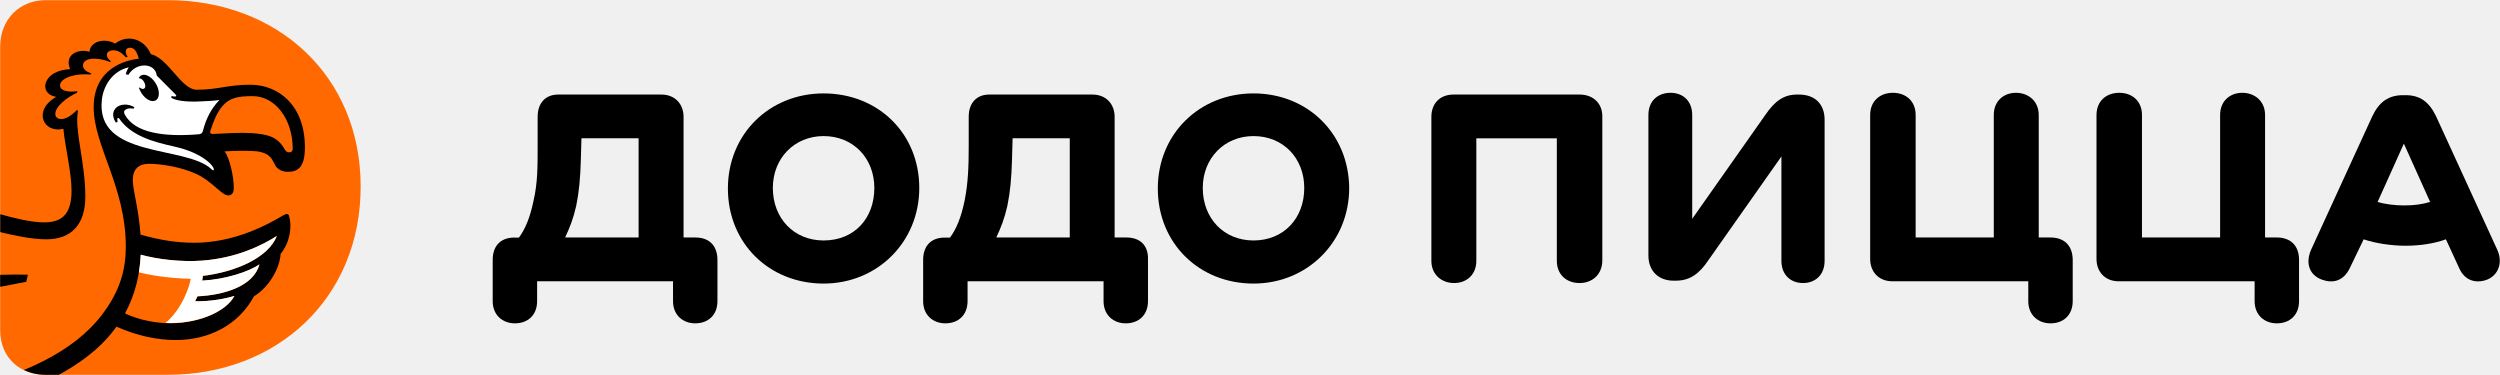
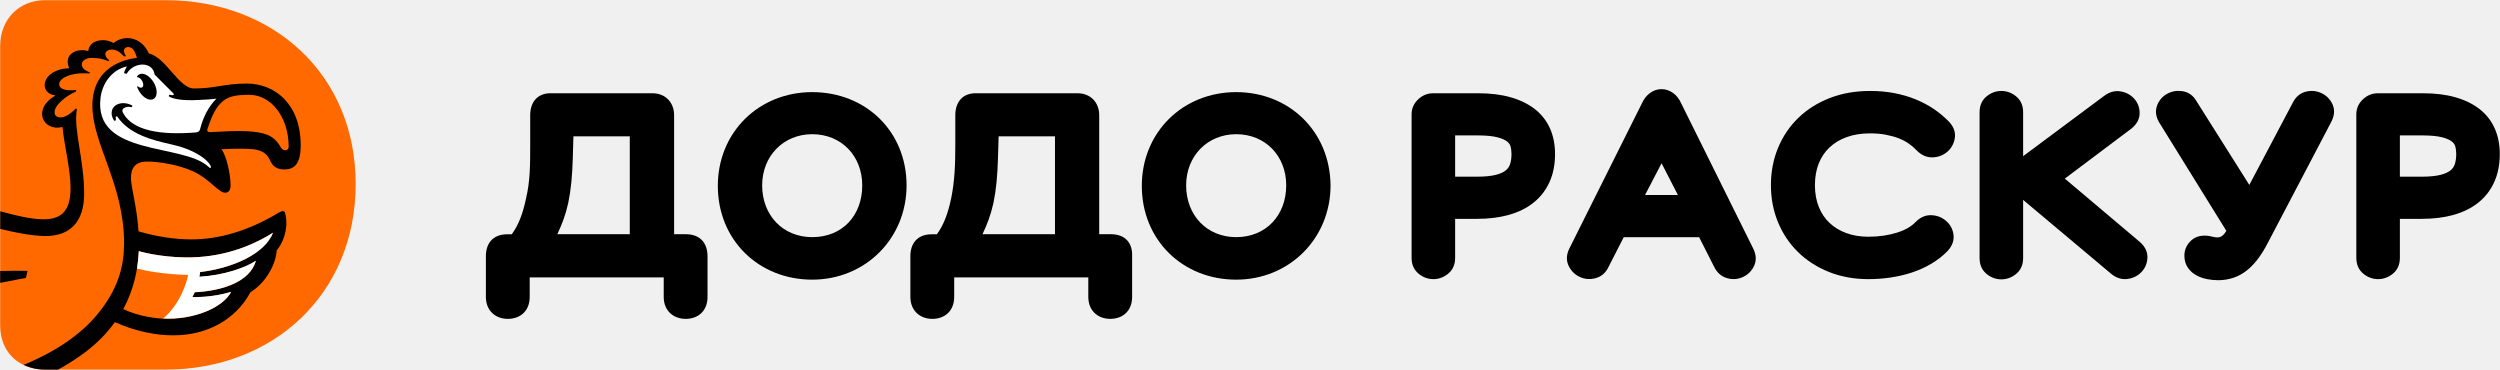
- <svg xmlns="http://www.w3.org/2000/svg" version="1.1" id="Layer_1" x="0px" y="0px" viewBox="0 0 2847.6 427.1" style="enable-background:new 0 0 2847.6 427.1;" xml:space="preserve">
+ <svg xmlns="http://www.w3.org/2000/svg" version="1.1" id="Layer_1" x="0px" y="0px" viewBox="0 0 2887.52 427.1" style="enable-background:new 0 0 2887.52 427.1;" xml:space="preserve">
  <style type="text/css">
	.st0{fill:#FF6900;}
	.st1{fill:#FFFFFF;}
</style>
  <g>
    <g>
      <path class="st0" d="M191.1,0.2c124.2,0,219.7,85.5,219.7,212.3c0,127.5-95.4,214.4-219.7,214.4H51.7c-28.1,0-51.5-18.6-51.5-51    V53.3c0-32.4,23.3-53.1,51.5-53.1H191.1z" />
      <path d="M67.1,426.9c35.6-19.7,53.3-37.8,65.6-54.8c23.9,10.6,46.8,15.2,67.5,15.2c38.8,0,71.9-17.9,89.1-49.8    c17.7-10.7,29.5-32.6,30.3-48.2c11.1-13.9,13.1-31.5,9.7-43.3c-0.8-2.8-3.1-2.9-7.1-0.5c-35,21-68.8,31-101.1,31    c-19.6,0-39.7-3.1-61.1-9.3c-1.5-22.9-6.2-42.1-8-53.8c-2.5-15.4,1.1-26.8,17.9-26.8c12.4,0,35.3,3.1,53.6,11.5    c18.1,8.2,28.9,24.5,36.5,24.5c3.1,0,6.3-1.9,6.3-8.4c0-13.1-4.7-34.3-10.5-41.8c17-1,30.5-0.8,38,0.1    c15.8,2.7,16.5,10.7,19.7,15.8c3.1,5.2,8.4,7.4,14.7,7.4c11.8,0,19.1-6.1,19.1-27.9c0-48.1-30.3-71.3-62.2-71.3    c-26.1,0-36.2,5.7-61,5.7c-17.6,0-32.2-35.8-52.2-40.5c-8.8-19.6-28.6-21.9-40.8-12c-11.1-6.7-28.4-3.1-29.1,9.3    C89.3,55.1,72.8,62,79.9,78.8c-31.2,0.9-37,28.4-15.8,31.5c-27.2,15.4-14.8,42,8.1,36.4c1.6,18.9,9.3,49.4,9.3,70.5    c0,29.3-13.3,36.1-31.5,36.1c-14.4,0-35.4-5.2-49.7-9.3v20.4c14.5,3.6,36.1,8.2,52.4,8.2c28.6,0,44.5-16.8,44.5-48.8    c0-39.3-12.6-75-8.4-97.4l-1-1.3c-14.3,14.9-23.6,11-24.6,6.2c-2-9.6,14.7-21.4,24.3-25.5c0.2-0.6,0.4-1.3,0.7-2    c-9,1.4-19.5,0.2-19.8-6.2C67.8,90,83,83.2,103,84.9c0.4-0.3,0.8-0.6,1.2-1c-1.3-0.5-2.6-1.1-4.3-2c-5.2-2.7-6.4-7.1-4.7-10.3    c1.8-3.5,7.5-4.9,12.1-4.8c7.2,0.2,13.3,1.9,17.7,3.7c0.5-0.2,1-0.4,1.5-0.6c-1.7-1.3-3.1-2.7-3.9-4.1c-1.2-2.1-1.5-5,0.9-6.9    c2.8-2.2,9.9-3,16.3,2.8c1.3,1.2,2.4,2.4,3.5,3.5c0.7-0.1,1.4-0.3,2.2-0.4c-1.1-1.6-1.9-3.3-2.2-4.9c-0.4-2.2,0.3-4.5,2.9-5.3    c2.8-0.9,6.3,0.5,8.1,3.2c2,2.9,3.1,6.4,3.9,9c-14.1,1.6-51.5,10.2-51.5,55.4c0,44.1,36.6,90.4,36.6,158.7    c-0.1,24.8-5.5,49.7-28,78.7c-17.4,22.4-45,44-88,61.8c7.4,3.6,15.9,5.5,24.8,5.5L67.1,426.9L67.1,426.9z M239.4,149.6    c4.3-12.8,8.1-22.5,15-29.9c7.4-7.8,15.5-10.2,33.5-10.2c24.8,0,45.5,25.1,45.5,60.1c0,5.2-7,5.2-9.2,0.4    c-8.4-14.9-19.9-17-37.8-18.4c-13.3-0.8-29.3,0.3-43.9,1C239.7,152.7,239,150.8,239.4,149.6z M160.3,290.1    c19.6,5.4,46.7,8.4,69.2,6.8c39.5-2.8,69.2-17.5,85.9-28.2c-10,25.3-47.7,41.1-84.2,45.6c-0.2,1.8-0.5,3.6-0.8,5.4    c27.4-1.5,53.4-10.4,65.2-18.5c-6.7,24.9-40.2,35-70.6,36.4c-0.9,2-1.8,3.8-2.7,5.6c17.7,0.3,34.7-3,44.8-6.1    c-9.1,17.4-40.5,31.1-72.4,31.1c-15.7,0-35.3-3.1-52.3-11.2C154.6,334.4,159.3,311.4,160.3,290.1z" />
      <path d="M0.2,326.7c15-3,29.7-5.7,29.7-5.7l1.9-8.1c-6.8-0.3-20.2-0.2-31.6,0.1C0.2,313,0.2,326.7,0.2,326.7z" />
      <path class="st1" d="M161.7,85.5c5.2-1.8,12.8,3.4,16.8,11.5c4,8.1,3,16.1-2.2,17.8c-5.2,1.8-12.7-3.3-16.7-11.5    c-0.5-1.1-1-2.2-1.3-3.3l0.9-0.3c1.7,1.6,3.7,2,5,1.2c1.8-1.2,1.6-4.4,0.1-7.2c-1.1-2.3-3.7-4.7-5.8-4.5l-0.4-0.5    C158.9,87.3,160.1,86.1,161.7,85.5 M198.4,166.9c-23.4-5.2-49.1-12-62.8-32.1c-0.3-0.4-0.7-0.5-1.2-0.4c-0.4,0.1-0.7,0.5-0.8,1    c0,1.1,0.1,2.3,0.3,3.5l-1.9,0.7c-3.6-5.1-4.3-11.3-0.8-15.7c5.2-6.4,15.6-5.7,21.8-1.8l-0.8,1.7c-3.3-0.6-6.5-0.6-9,1    c-2.1,1.3-2.4,3.2-1.1,5.6c11.4,21.1,44.4,25.7,83.6,22.6c4.1-0.3,5-2.1,5.5-4.1c3.4-13.6,9.6-25.7,18.8-35    c-7.2,1-13.8,1.2-19.6,1.5c-20.3,1.3-31.9-1.4-35.5-4.3l0.7-1.8c2.2,0.7,4.4,0.9,4.9,0.3c0.6-0.9,0.1-1.4-0.8-2.3    c-3.8-3.6-21.1-21.3-21.1-21.2c-1.9-15-23.7-15.5-32.4-0.8l-3-0.8c0.9-3.2,2.2-5.9,3.4-7.8c-18.2,4.1-28.6,20.5-30.5,36.3    c-8.1,67.9,94.9,52.2,124.4,79.4c0.6,0.4,2,2.4,3,1.2C244.8,190.1,231.8,174.3,198.4,166.9" />
      <path class="st1" d="M315.4,268.7c-16.7,10.7-46.4,25.5-85.9,28.2c-22.5,1.6-49.6-1.3-69.2-6.8c-0.3,6.5-1,13.3-2.1,20.1    c11,2.8,30.7,6.6,59.1,7.4c-1.3,7.6-9,33.5-28.8,50.3c36.1,1.5,68.9-12.5,78.5-30.9c-10.1,3.2-27.1,6.5-44.8,6.1    c0.9-1.7,1.8-3.6,2.7-5.6c30.4-1.4,63.9-11.5,70.6-36.4c-11.8,8.1-37.8,17-65.2,18.5c0.3-1.7,0.6-3.5,0.8-5.4    C267.7,309.8,305.4,294,315.4,268.7z" />
    </g>
    <g>
      <g>
-         <path d="M2844.5,284.5l-69.8-152.2c-8-16.6-18.6-23.9-34.6-23.9h-2.7c-16.6,0-27.2,7.3-35.2,23.9l-69.8,152.2     c-6.6,15.3-2,28.6,12,33.9c12.6,4.7,24.6,2,31.9-12.6l16-33.2c14,4.7,31.9,7.3,47.8,7.3c17.3,0,33.2-2.7,45.9-7.3l15.3,33.2     c6.6,14.6,19.9,17.3,31.9,12.6C2845.8,313.1,2851.1,299.1,2844.5,284.5z M2738.8,234c-10.6,0-21.9-1.3-30.6-4l29.9-66.4     l29.9,66.4C2759.4,232.7,2749.5,234,2738.8,234z" />
-         <path d="M2593.3,270.5H2580V131c0-16-12-25.3-25.9-25.3c-14,0-25.3,9.3-25.3,25.3v139.5h-89V131c0-16-11.3-25.3-25.9-25.3     c-14.6,0-25.9,9.3-25.9,25.3v164.1c0,14,9.3,25.3,25.3,25.3h154.8V343c0,16,11.3,25.3,25.3,25.3c14.6,0,25.3-9.3,25.3-25.3v-47.2     C2618.6,279.2,2608.6,270.5,2593.3,270.5" />
-         <path d="M2335.5,270.5h-13.3V131c0-16-12-25.3-25.9-25.3c-14,0-25.3,9.3-25.3,25.3v139.5h-89V131c0-16-11.3-25.3-25.9-25.3     s-25.9,9.3-25.9,25.3v164.1c0,14,9.3,25.3,25.3,25.3h154.8V343c0,16,11.3,25.3,25.3,25.3c14.6,0,25.3-9.3,25.3-25.3v-47.2     C2360.7,279.2,2350.8,270.5,2335.5,270.5" />
-         <path d="M2049.1,107.7h-2c-15.3,0-25.3,7.3-35.9,22.6l-83.7,118.9V131c0-16-10.6-25.3-24.6-25.3c-14.6,0-25.3,9.3-25.3,25.3     v160.1c0,17.3,11.3,28.6,28.6,28.6h2.7c16,0,26.6-8,36.5-22.6l83.7-118.9v118.9c0,16,10.6,25.3,24.6,25.3     c14,0,24.6-9.3,24.6-25.3V136.3C2078.3,119,2067.7,107.7,2049.1,107.7" />
-         <path d="M1799.2,107.7h-143.5c-16.6,0-25.3,11.3-25.3,25.3v164.1c0,16,12,25.3,25.9,25.3c14,0,25.3-9.3,25.3-25.3V157.6h91.7     v139.5c0,16,11.3,25.3,25.9,25.3c14,0,25.9-9.3,25.9-25.9V132.3C1825.2,119,1815.9,107.7,1799.2,107.7" />
+         <path d="M1630.4 297.78Q1630.4 309.85 1639.05 316.57Q1646.54 322.4 1655.55 322.4Q1664.56 322.4 1672.05 316.57Q1680.7 309.85 1680.7 297.78V252.77H1705.98Q1726.37 252.77 1742.61 248.22Q1759.48 243.48 1771.28 234.04Q1783.39 224.35 1789.8 210.06Q1796.09 196.02 1796.09 177.85Q1796.09 161.6 1790.33 148.52Q1784.39 135.04 1772.53 125.83Q1761.14 116.98 1744.48 112.26Q1728.37 107.7 1706.98 107.7H1655.55Q1645.47 107.7 1638.07 114.67Q1630.4 121.88 1630.4 132.06ZM1680.7 204.06V156.41H1706.98Q1721.32 156.41 1729.72 158.63Q1737.28 160.63 1740.84 163.53Q1743.69 165.86 1744.51 168.59Q1745.79 172.85 1745.79 177.85Q1745.79 184.76 1744.03 189.92Q1742.65 193.94 1739.18 196.78Q1735.21 200.03 1727.8 201.93Q1719.46 204.06 1705.98 204.06H1680.7Z" />
+         <path d="M1979.71 307.89Q1984.91 318.58 1995.02 321.33Q2004.13 323.82 2012.51 320.22Q2020.87 316.63 2025.3 308.47Q2030.47 298.94 2025.39 287.93Q2025.33 287.8 2025.27 287.67L1941.86 119.51Q1938.45 111.8 1932.61 107.56Q1926.26 102.96 1919.02 102.96Q1911.7 102.96 1905.44 107.66Q1899.84 111.85 1896.49 119.21L1812.42 287.41Q1812.35 287.54 1812.29 287.68Q1807.21 298.66 1812.38 308.21Q1816.76 316.31 1825.01 320.02Q1833.41 323.8 1842.71 321.34Q1853.04 318.6 1857.99 308.08L1875.41 273.98H1962.51L1979.71 307.89ZM1900.04 225.24 1919.11 188.55 1938 225.24H1900.04Z" />
+         <path d="M2249.83 289.55Q2257.93 280.48 2256.16 270.12Q2254.59 260.91 2247.5 254.92Q2240.66 249.13 2231.38 248.57Q2220.87 247.94 2212.53 256.41Q2208.87 260.28 2203.78 263.21Q2198.34 266.35 2191.41 268.57Q2184.25 270.88 2175.85 272.15Q2167.4 273.42 2157.91 273.42Q2143.86 273.42 2132.36 269.17Q2121.1 264.99 2113.1 257.45Q2105.2 250 2100.77 239.1Q2096.26 227.99 2096.26 213.86Q2096.26 199.72 2100.75 188.6Q2105.15 177.73 2113.23 170.16Q2121.42 162.5 2133.02 158.32Q2144.92 154.03 2160.03 154.03Q2169.73 154.03 2177.95 155.58Q2186.21 157.13 2192.94 159.71Q2199.38 162.19 2204.48 165.74Q2209.73 169.39 2213.8 173.72Q2222.24 182.33 2232.88 181.73Q2242.4 181.19 2249.17 175.28Q2255.95 169.36 2257.68 160.39Q2259.71 149.8 2251.12 140.58Q2243.3 132.52 2233.71 126.01Q2224.11 119.49 2212.68 114.8Q2201.27 110.11 2188.06 107.58Q2174.91 105.05 2160.03 105.05Q2134.45 105.05 2113.39 113.24Q2092.2 121.48 2077.08 136.14Q2061.92 150.83 2053.65 170.82Q2045.43 190.74 2045.43 213.86Q2045.43 236.73 2053.55 256.51Q2061.71 276.34 2076.62 291.02Q2091.51 305.67 2112.31 314.05Q2133.06 322.4 2157.91 322.4Q2171.09 322.4 2183.72 320.53Q2196.48 318.64 2208.13 314.8Q2219.97 310.89 2230.42 304.76Q2241.12 298.49 2249.53 289.87Q2249.69 289.72 2249.83 289.55Z" />
+         <path d="M2336.73 129.65Q2336.73 117.57 2328.07 110.85Q2320.58 105.05 2311.58 105.05Q2302.58 105.05 2295.09 110.85Q2286.43 117.57 2286.43 129.65V298.04Q2286.43 310.11 2295.08 316.84Q2302.57 322.66 2311.58 322.66Q2320.59 322.66 2328.08 316.84Q2336.73 310.11 2336.73 298.04V230.9L2438 315.89Q2446.94 323.56 2457.32 322.19Q2466.6 320.97 2472.9 314.71Q2479.4 308.26 2480.22 298.89Q2481.16 288.23 2472.01 279.87Q2471.86 279.74 2471.71 279.61L2384.87 206.29L2461.76 148.52Q2461.96 148.37 2462.14 148.22Q2471.68 140.32 2471.28 129.71Q2470.93 120.3 2464.65 113.6Q2458.64 107.17 2449.44 105.59Q2439.22 103.84 2429.87 111.07L2336.73 180.36Z" />
+         <path d="M2562 323.64Q2571.31 323.64 2579.73 320.8Q2588.32 317.9 2595.73 311.85Q2602.72 306.14 2608.74 297.92Q2614.49 290.07 2619.84 279.58L2692.93 140.2Q2698.5 129.05 2693.54 119.42Q2689.32 111.21 2681.02 107.44Q2672.8 103.7 2663.77 105.77Q2653.47 108.14 2648.11 118.76L2597.98 213.59L2537.28 117.36Q2531.4 106.91 2520.67 105.31Q2511.49 103.94 2503.62 108.05Q2495.45 112.32 2491.85 120.87Q2487.72 130.67 2493.68 141.1Q2493.77 141.25 2493.86 141.4L2571.47 266.68Q2570.29 268.59 2569.07 270.04Q2567.66 271.72 2566.34 272.62Q2565.15 273.43 2563.88 273.82Q2562.57 274.22 2560.84 274.22Q2559.74 274.22 2558.66 274.04Q2557.23 273.81 2556.01 273.5Q2553.96 272.97 2551.77 272.6Q2549.14 272.15 2546.38 272.15Q2535.76 272.15 2529.18 279.42Q2522.98 286.25 2522.98 295.42Q2522.98 303.39 2527.19 309.45Q2530.99 314.92 2537.2 318.21Q2542.54 321.04 2549.17 322.38Q2555.38 323.64 2562 323.64Z" />
+         <path d="M2721.58 297.78Q2721.58 309.85 2730.22 316.57Q2737.71 322.4 2746.73 322.4Q2755.74 322.4 2763.23 316.57Q2771.88 309.85 2771.88 297.78V252.77H2797.15Q2817.55 252.77 2833.78 248.22Q2850.66 243.48 2862.46 234.04Q2874.56 224.35 2880.97 210.06Q2887.27 196.02 2887.27 177.85Q2887.27 161.6 2881.5 148.52Q2875.57 135.04 2863.71 125.83Q2852.32 116.98 2835.66 112.26Q2819.54 107.7 2798.16 107.7H2746.73Q2736.65 107.7 2729.24 114.67Q2721.58 121.88 2721.58 132.06ZM2771.88 204.06V156.41H2798.16Q2812.5 156.41 2820.9 158.63Q2828.46 160.63 2832.01 163.53Q2834.87 165.86 2835.69 168.59Q2836.97 172.85 2836.97 177.85Q2836.97 184.76 2835.21 189.92Q2833.83 193.94 2830.36 196.78Q2826.39 200.03 2818.97 201.93Q2810.63 204.06 2797.15 204.06H2771.88Z" />
      </g>
      <g>
        <path d="M1427.8,106.4c-61.8,0-109,46.5-109,108.3c0,62.5,47.2,108.3,109,108.3c61.1,0,109-47.2,109-109     C1536.1,151.6,1488.9,106.4,1427.8,106.4z M1427.8,273.9c-33.9,0-57.8-25.3-57.8-59.8c0-33.9,24.6-59.1,57.8-59.1     c33.9,0,57.8,25.3,57.8,59.1C1485.6,248.6,1462.3,273.9,1427.8,273.9z" />
        <path d="M1282.9,270.5h-13.3V133c0-14-9.3-25.3-25.3-25.3h-117.6c-14,0-23.3,9.3-23.3,25.3v33.2c0,23.9-0.7,42.5-4.7,62.5     c-4,19.3-9.3,31.9-16.6,41.9h-6c-16.6,0-24.6,10.6-24.6,25.3V343c0,16,11.3,25.3,25.3,25.3c14.6,0,25.3-9.3,25.3-25.3v-22.6H1257     V343c0,16,11.3,25.3,25.3,25.3c14.6,0,25.3-9.3,25.3-25.3v-47.2C1308.2,281.2,1300.2,270.5,1282.9,270.5z M1218.5,270.5h-83.7     c5.3-11.3,9.3-21.3,12.6-35.9c3.3-16,4.7-31.9,5.3-52.5l0.7-24.6h65.1L1218.5,270.5L1218.5,270.5z" />
        <path d="M938.1,106.4c-61.8,0-109,46.5-109,108.3c0,62.5,47.2,108.3,109,108.3c61.1,0,109-47.2,109-109     C1047,151.6,999.9,106.4,938.1,106.4z M938.1,273.9c-33.9,0-57.8-25.3-57.8-59.8c0-33.9,24.6-59.1,57.8-59.1     c33.9,0,57.8,25.3,57.8,59.1C995.9,248.6,973.3,273.9,938.1,273.9z" />
        <path d="M791.9,270.5h-13.3V133c0-14-9.3-25.3-25.3-25.3H635.7c-14,0-23.3,9.3-23.3,25.3v33.2c0,23.9,0,42.5-4.7,62.5     c-4,19.3-9.3,31.9-16.6,41.9h-5.3c-16.6,0-24.6,10.6-24.6,25.3V343c0,16,11.3,25.3,25.3,25.3c14.6,0,25.3-9.3,25.3-25.3v-22.6     h154.8V343c0,16,11.3,25.3,25.3,25.3c14.6,0,25.3-9.3,25.3-25.3v-47.2C817.1,281.2,809.2,270.5,791.9,270.5z M727.4,270.5h-83.7     c5.3-11.3,9.3-21.3,12.6-35.9c3.3-16,4.7-31.9,5.3-52.5l0.7-24.6h65.1L727.4,270.5z" />
      </g>
    </g>
  </g>
</svg>
